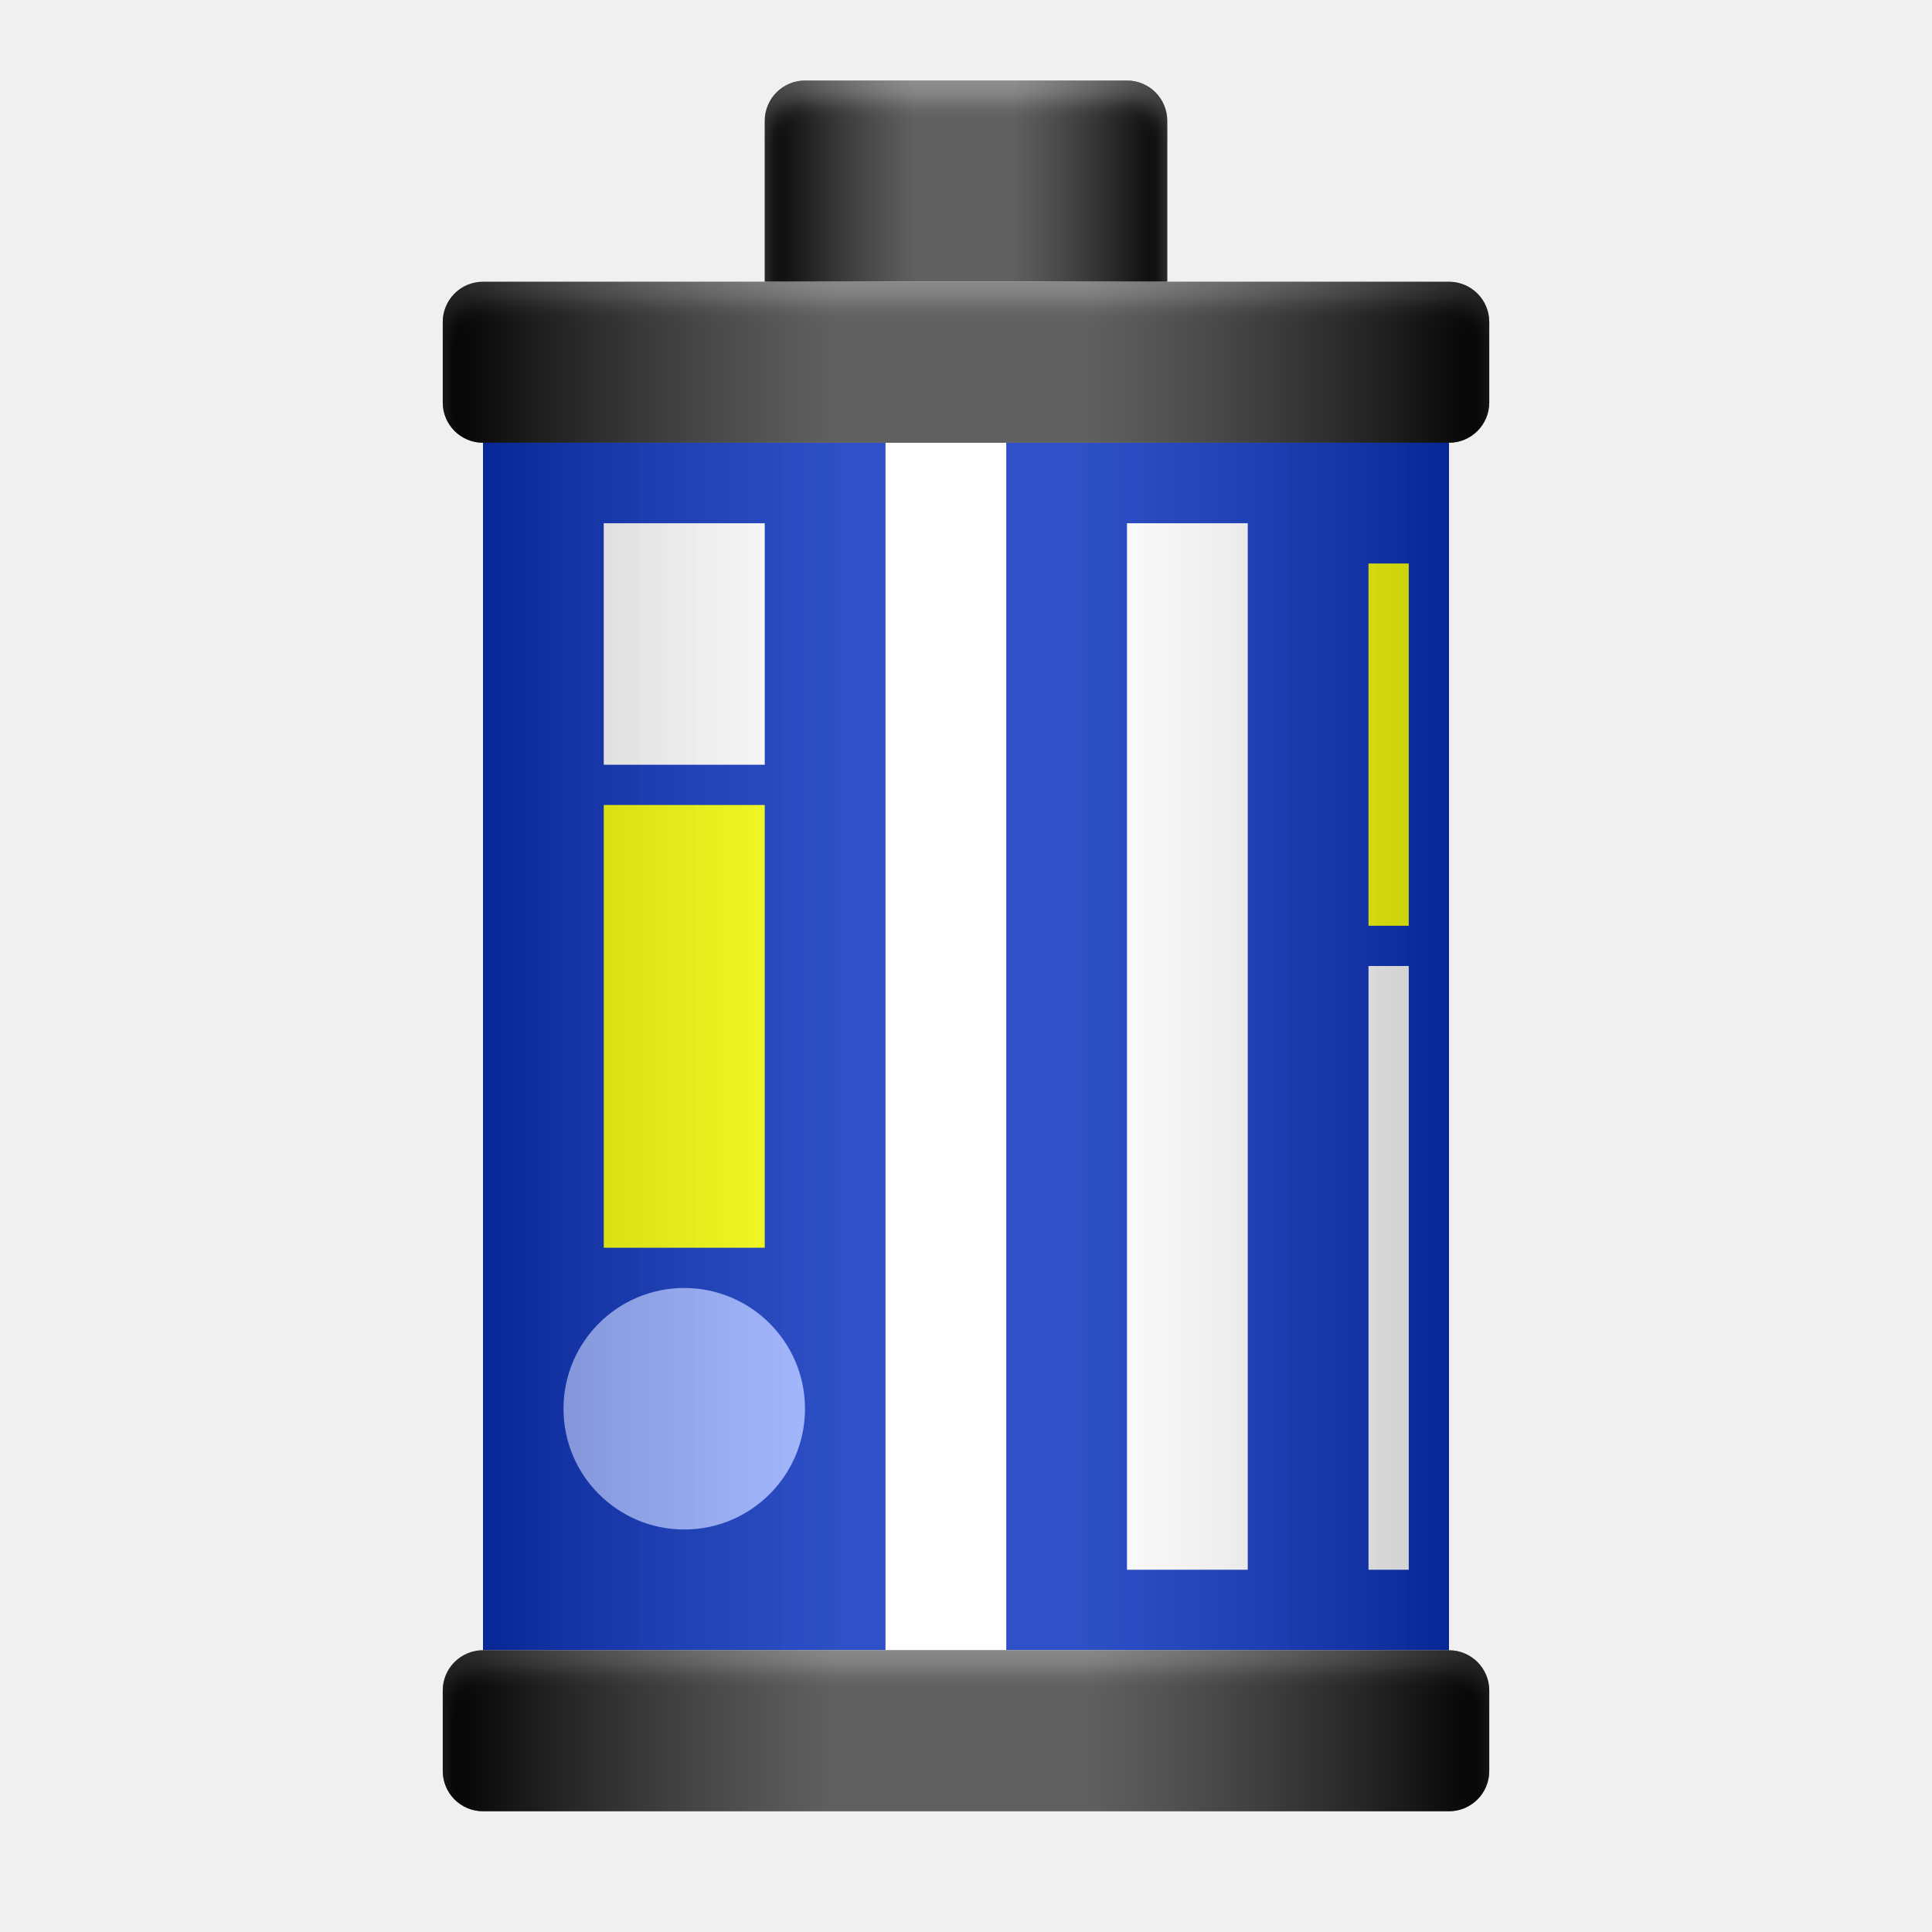
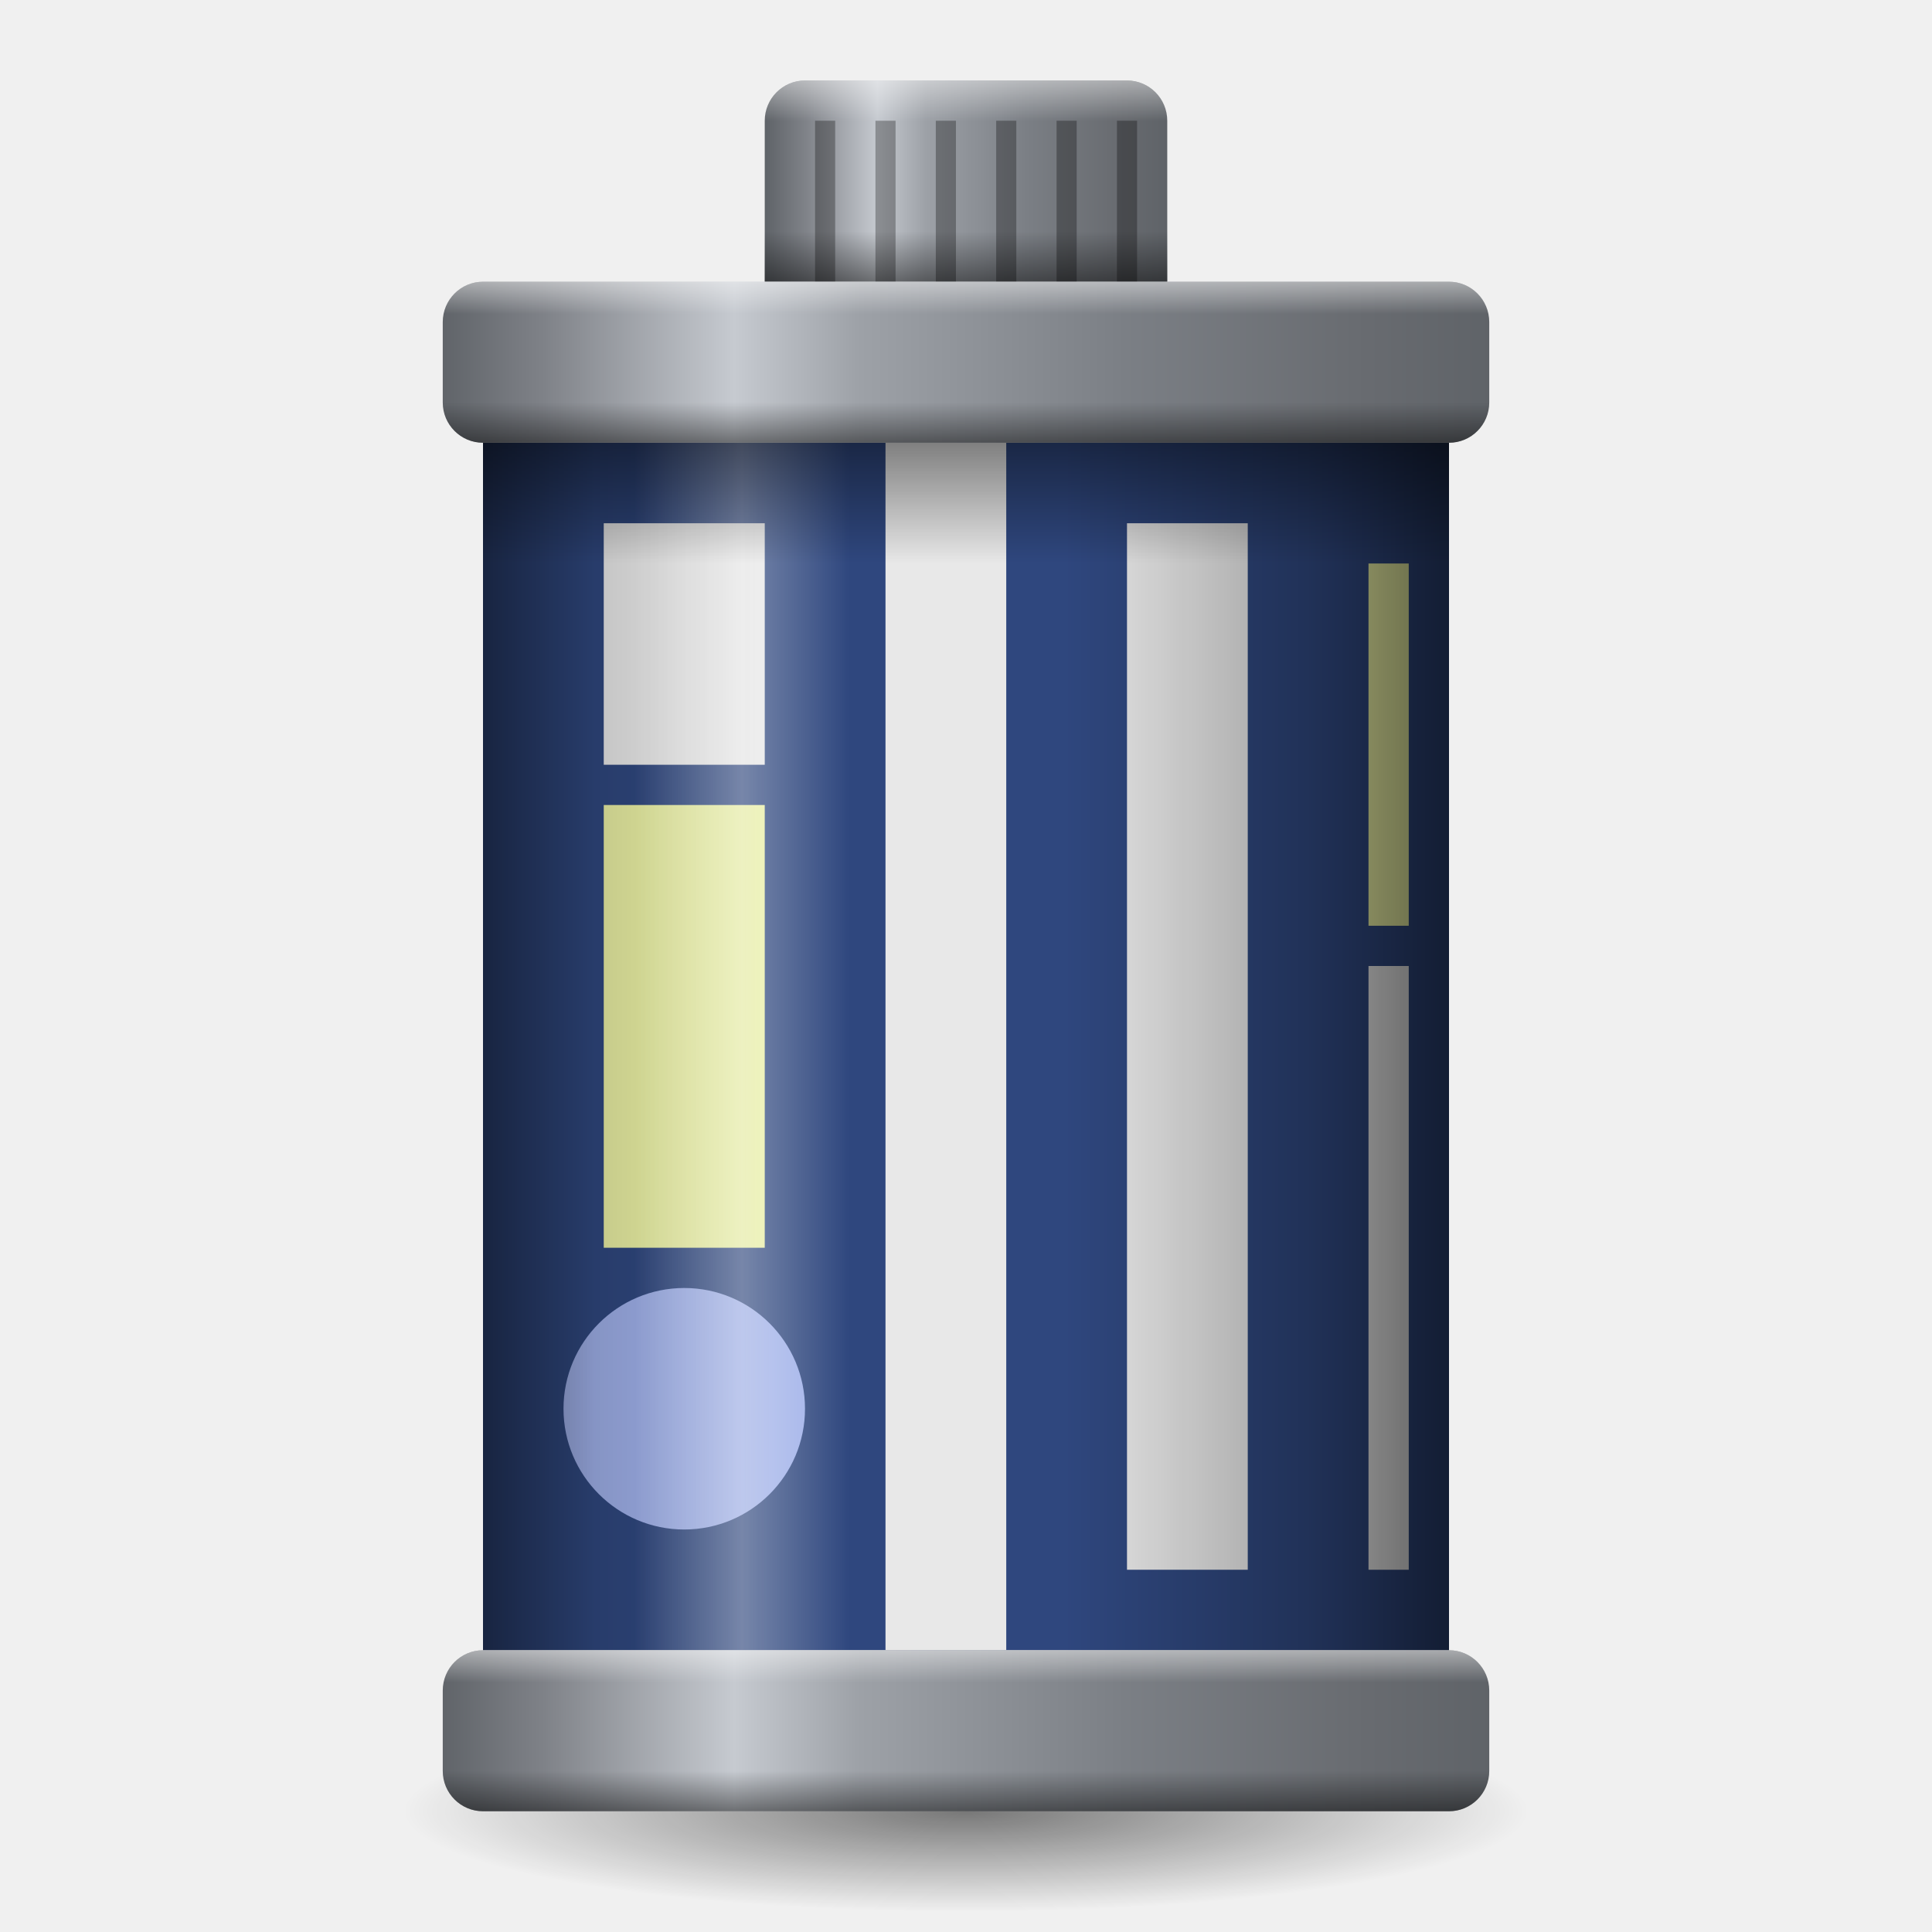
<svg xmlns="http://www.w3.org/2000/svg" width="48" height="48" viewBox="0 0 48 48" fill="none">
-   <g filter="url(#filter0_i_260_1359)">
-     <path d="M19 3C19 2.448 19.448 2 20 2H28C28.552 2 29 2.448 29 3V7H19V3Z" fill="black" />
-   </g>
-   <rect x="12" y="11" width="24" height="30" fill="#0A31BC" />
-   <rect x="14" y="32" width="6" height="6" rx="3" fill="#96ADFF" />
-   <rect x="22" y="11" width="3" height="30" fill="white" />
-   <rect x="28" y="13" width="3" height="26" fill="white" />
-   <rect x="34" y="24" width="1" height="15" fill="white" />
-   <rect x="34" y="14" width="1" height="9" fill="#F7FF05" />
-   <rect x="15" y="20" width="4" height="11" fill="#F7FF05" />
-   <rect x="15" y="13" width="4" height="6" fill="white" />
-   <g filter="url(#filter1_i_260_1359)">
-     <path d="M11 8C11 7.448 11.448 7 12 7H36C36.552 7 37 7.448 37 8V10C37 10.552 36.552 11 36 11H12C11.448 11 11 10.552 11 10V8Z" fill="black" />
-     <path d="M11 42C11 41.448 11.448 41 12 41H36C36.552 41 37 41.448 37 42V44C37 44.552 36.552 45 36 45H12C11.448 45 11 44.552 11 44V42Z" fill="black" />
-   </g>
-   <g opacity="0.5" filter="url(#filter2_i_260_1359)">
-     <path d="M19 3C19 2.448 19.448 2 20 2H28C28.552 2 29 2.448 29 3V7H19V3Z" fill="url(#paint0_linear_260_1359)" />
-   </g>
-   <rect opacity="0.2" x="12" y="11" width="24" height="30" fill="url(#paint1_linear_260_1359)" />
-   <g opacity="0.5">
-     <path d="M11 8C11 7.448 11.448 7 12 7H36C36.552 7 37 7.448 37 8V10C37 10.552 36.552 11 36 11H12C11.448 11 11 10.552 11 10V8Z" fill="url(#paint2_linear_260_1359)" />
-     <path d="M11 42C11 41.448 11.448 41 12 41H36C36.552 41 37 41.448 37 42V44C37 44.552 36.552 45 36 45H12C11.448 45 11 44.552 11 44V42Z" fill="url(#paint3_linear_260_1359)" />
-   </g>
+   <ellipse cx="24" cy="45" rx="14" ry="2.5" fill="url(#oni-ground)" />
+   <path d="M19 3C19 2.448 19.448 2 20 2H28C28.552 2 29 2.448 29 3V7H19V3Z" fill="url(#oni-metal)" />
+   <path d="M20.5 3V7M22 3V7M23.5 3V7M25 3V7M26.5 3V7M28 3V7" stroke="#000000" stroke-opacity="0.3" stroke-width="0.5" />
+   <path d="M19 3C19 2.448 19.448 2 20 2H28C28.552 2 29 2.448 29 3V7H19V3Z" fill="url(#oni-roll)" />
+   <rect x="12" y="11" width="24" height="30" fill="#2F477E" />
+   <rect x="14" y="32" width="6" height="6" rx="3" fill="#9EAFE8" />
+   <rect x="22" y="11" width="3" height="30" fill="#E8E8E8" />
+   <rect x="28" y="13" width="3" height="26" fill="#E8E8E8" />
+   <rect x="34" y="24" width="1" height="15" fill="#E8E8E8" />
+   <rect x="34" y="14" width="1" height="9" fill="#E9EFA3" />
+   <rect x="15" y="20" width="4" height="11" fill="#E9EFA3" />
+   <rect x="15" y="13" width="4" height="6" fill="#E8E8E8" />
+   <rect x="12" y="11" width="24" height="30" fill="url(#oni-round)" />
+   <rect x="12" y="11" width="24" height="30" fill="url(#oni-gleam)" />
+   <rect x="12" y="11" width="24" height="3" fill="url(#oni-under)" />
+   <path d="M11 8C11 7.448 11.448 7 12 7H36C36.552 7 37 7.448 37 8V10C37 10.552 36.552 11 36 11H12C11.448 11 11 10.552 11 10V8Z" fill="url(#oni-metal)" />
+   <path d="M11 42C11 41.448 11.448 41 12 41H36C36.552 41 37 41.448 37 42V44C37 44.552 36.552 45 36 45H12C11.448 45 11 44.552 11 44V42Z" fill="url(#oni-metal)" />
+   <path d="M11 8C11 7.448 11.448 7 12 7H36C36.552 7 37 7.448 37 8V10C37 10.552 36.552 11 36 11H12C11.448 11 11 10.552 11 10V8Z" fill="url(#oni-roll)" />
+   <path d="M11 42C11 41.448 11.448 41 12 41H36C36.552 41 37 41.448 37 42V44C37 44.552 36.552 45 36 45H12C11.448 45 11 44.552 11 44V42Z" fill="url(#oni-roll)" />
  <defs>
-     <filter id="filter0_i_260_1359" x="19" y="2" width="10" height="5.5" filterUnits="userSpaceOnUse" color-interpolation-filters="sRGB">
-       <feFlood flood-opacity="0" result="BackgroundImageFix" />
-       <feBlend mode="normal" in="SourceGraphic" in2="BackgroundImageFix" result="shape" />
-       <feColorMatrix in="SourceAlpha" type="matrix" values="0 0 0 0 0 0 0 0 0 0 0 0 0 0 0 0 0 0 127 0" result="hardAlpha" />
-       <feOffset dy="0.5" />
-       <feGaussianBlur stdDeviation="0.25" />
-       <feComposite in2="hardAlpha" operator="arithmetic" k2="-1" k3="1" />
-       <feColorMatrix type="matrix" values="0 0 0 0 1 0 0 0 0 1 0 0 0 0 1 0 0 0 0.25 0" />
-       <feBlend mode="normal" in2="shape" result="effect1_innerShadow_260_1359" />
-     </filter>
-     <filter id="filter1_i_260_1359" x="11" y="7" width="26" height="38.5" filterUnits="userSpaceOnUse" color-interpolation-filters="sRGB">
-       <feFlood flood-opacity="0" result="BackgroundImageFix" />
-       <feBlend mode="normal" in="SourceGraphic" in2="BackgroundImageFix" result="shape" />
-       <feColorMatrix in="SourceAlpha" type="matrix" values="0 0 0 0 0 0 0 0 0 0 0 0 0 0 0 0 0 0 127 0" result="hardAlpha" />
-       <feOffset dy="0.5" />
-       <feGaussianBlur stdDeviation="0.25" />
-       <feComposite in2="hardAlpha" operator="arithmetic" k2="-1" k3="1" />
-       <feColorMatrix type="matrix" values="0 0 0 0 1 0 0 0 0 1 0 0 0 0 1 0 0 0 0.25 0" />
-       <feBlend mode="normal" in2="shape" result="effect1_innerShadow_260_1359" />
-     </filter>
-     <filter id="filter2_i_260_1359" x="19" y="2" width="10" height="5.5" filterUnits="userSpaceOnUse" color-interpolation-filters="sRGB">
-       <feFlood flood-opacity="0" result="BackgroundImageFix" />
-       <feBlend mode="normal" in="SourceGraphic" in2="BackgroundImageFix" result="shape" />
-       <feColorMatrix in="SourceAlpha" type="matrix" values="0 0 0 0 0 0 0 0 0 0 0 0 0 0 0 0 0 0 127 0" result="hardAlpha" />
-       <feOffset dy="0.5" />
-       <feGaussianBlur stdDeviation="0.25" />
-       <feComposite in2="hardAlpha" operator="arithmetic" k2="-1" k3="1" />
-       <feColorMatrix type="matrix" values="0 0 0 0 1 0 0 0 0 1 0 0 0 0 1 0 0 0 0.25 0" />
-       <feBlend mode="normal" in2="shape" result="effect1_innerShadow_260_1359" />
-     </filter>
-     <linearGradient id="paint0_linear_260_1359" x1="19" y1="8.842" x2="29" y2="8.842" gradientUnits="userSpaceOnUse">
-       <stop />
-       <stop offset="0.375" stop-color="white" stop-opacity="0.75" />
-       <stop offset="0.615" stop-color="white" stop-opacity="0.75" />
-       <stop offset="1" />
+     <radialGradient id="oni-ground" cx="0.5" cy="0.5" r="0.5">
+       <stop stop-color="#000000" stop-opacity="0.5" />
+       <stop offset="1" stop-color="#000000" stop-opacity="0" />
+     </radialGradient>
+     <linearGradient id="oni-metal" x1="0" y1="0" x2="1" y2="0">
+       <stop offset="0" stop-color="#5F6368" />
+       <stop offset="0.1" stop-color="#7F8288" />
+       <stop offset="0.28" stop-color="#C6CAD0" />
+       <stop offset="0.4" stop-color="#9DA1A7" />
+       <stop offset="0.65" stop-color="#7B7F85" />
+       <stop offset="0.88" stop-color="#686B70" />
+       <stop offset="1" stop-color="#5F6368" />
    </linearGradient>
-     <linearGradient id="paint1_linear_260_1359" x1="12" y1="146" x2="36" y2="146" gradientUnits="userSpaceOnUse">
-       <stop />
-       <stop offset="0.375" stop-color="white" stop-opacity="0.75" />
-       <stop offset="0.615" stop-color="white" stop-opacity="0.75" />
-       <stop offset="1" />
+     <linearGradient id="oni-roll" x1="0" y1="0" x2="0" y2="1">
+       <stop stop-color="#FFFFFF" stop-opacity="0.45" />
+       <stop offset="0.2" stop-color="#FFFFFF" stop-opacity="0" />
+       <stop offset="0.75" stop-color="#000000" stop-opacity="0" />
+       <stop offset="1" stop-color="#000000" stop-opacity="0.45" />
    </linearGradient>
-     <linearGradient id="paint2_linear_260_1359" x1="11" y1="59" x2="37" y2="59" gradientUnits="userSpaceOnUse">
-       <stop />
-       <stop offset="0.375" stop-color="white" stop-opacity="0.75" />
-       <stop offset="0.615" stop-color="white" stop-opacity="0.75" />
-       <stop offset="1" />
+     <linearGradient id="oni-round" x1="0" y1="0" x2="1" y2="0">
+       <stop stop-color="#000000" stop-opacity="0.5" />
+       <stop offset="0.12" stop-color="#000000" stop-opacity="0.15" />
+       <stop offset="0.3" stop-color="#000000" stop-opacity="0" />
+       <stop offset="0.6" stop-color="#000000" stop-opacity="0" />
+       <stop offset="0.85" stop-color="#000000" stop-opacity="0.3" />
+       <stop offset="1" stop-color="#000000" stop-opacity="0.6" />
    </linearGradient>
-     <linearGradient id="paint3_linear_260_1359" x1="11" y1="59" x2="37" y2="59" gradientUnits="userSpaceOnUse">
-       <stop />
-       <stop offset="0.375" stop-color="white" stop-opacity="0.75" />
-       <stop offset="0.615" stop-color="white" stop-opacity="0.75" />
-       <stop offset="1" />
+     <linearGradient id="oni-gleam" x1="0" y1="0" x2="1" y2="0">
+       <stop offset="0.16" stop-color="#FFFFFF" stop-opacity="0" />
+       <stop offset="0.27" stop-color="#FFFFFF" stop-opacity="0.35" />
+       <stop offset="0.38" stop-color="#FFFFFF" stop-opacity="0" />
+     </linearGradient>
+     <linearGradient id="oni-under" x1="0" y1="0" x2="0" y2="1">
+       <stop stop-color="#000000" stop-opacity="0.45" />
+       <stop offset="1" stop-color="#000000" stop-opacity="0" />
    </linearGradient>
  </defs>
</svg>
